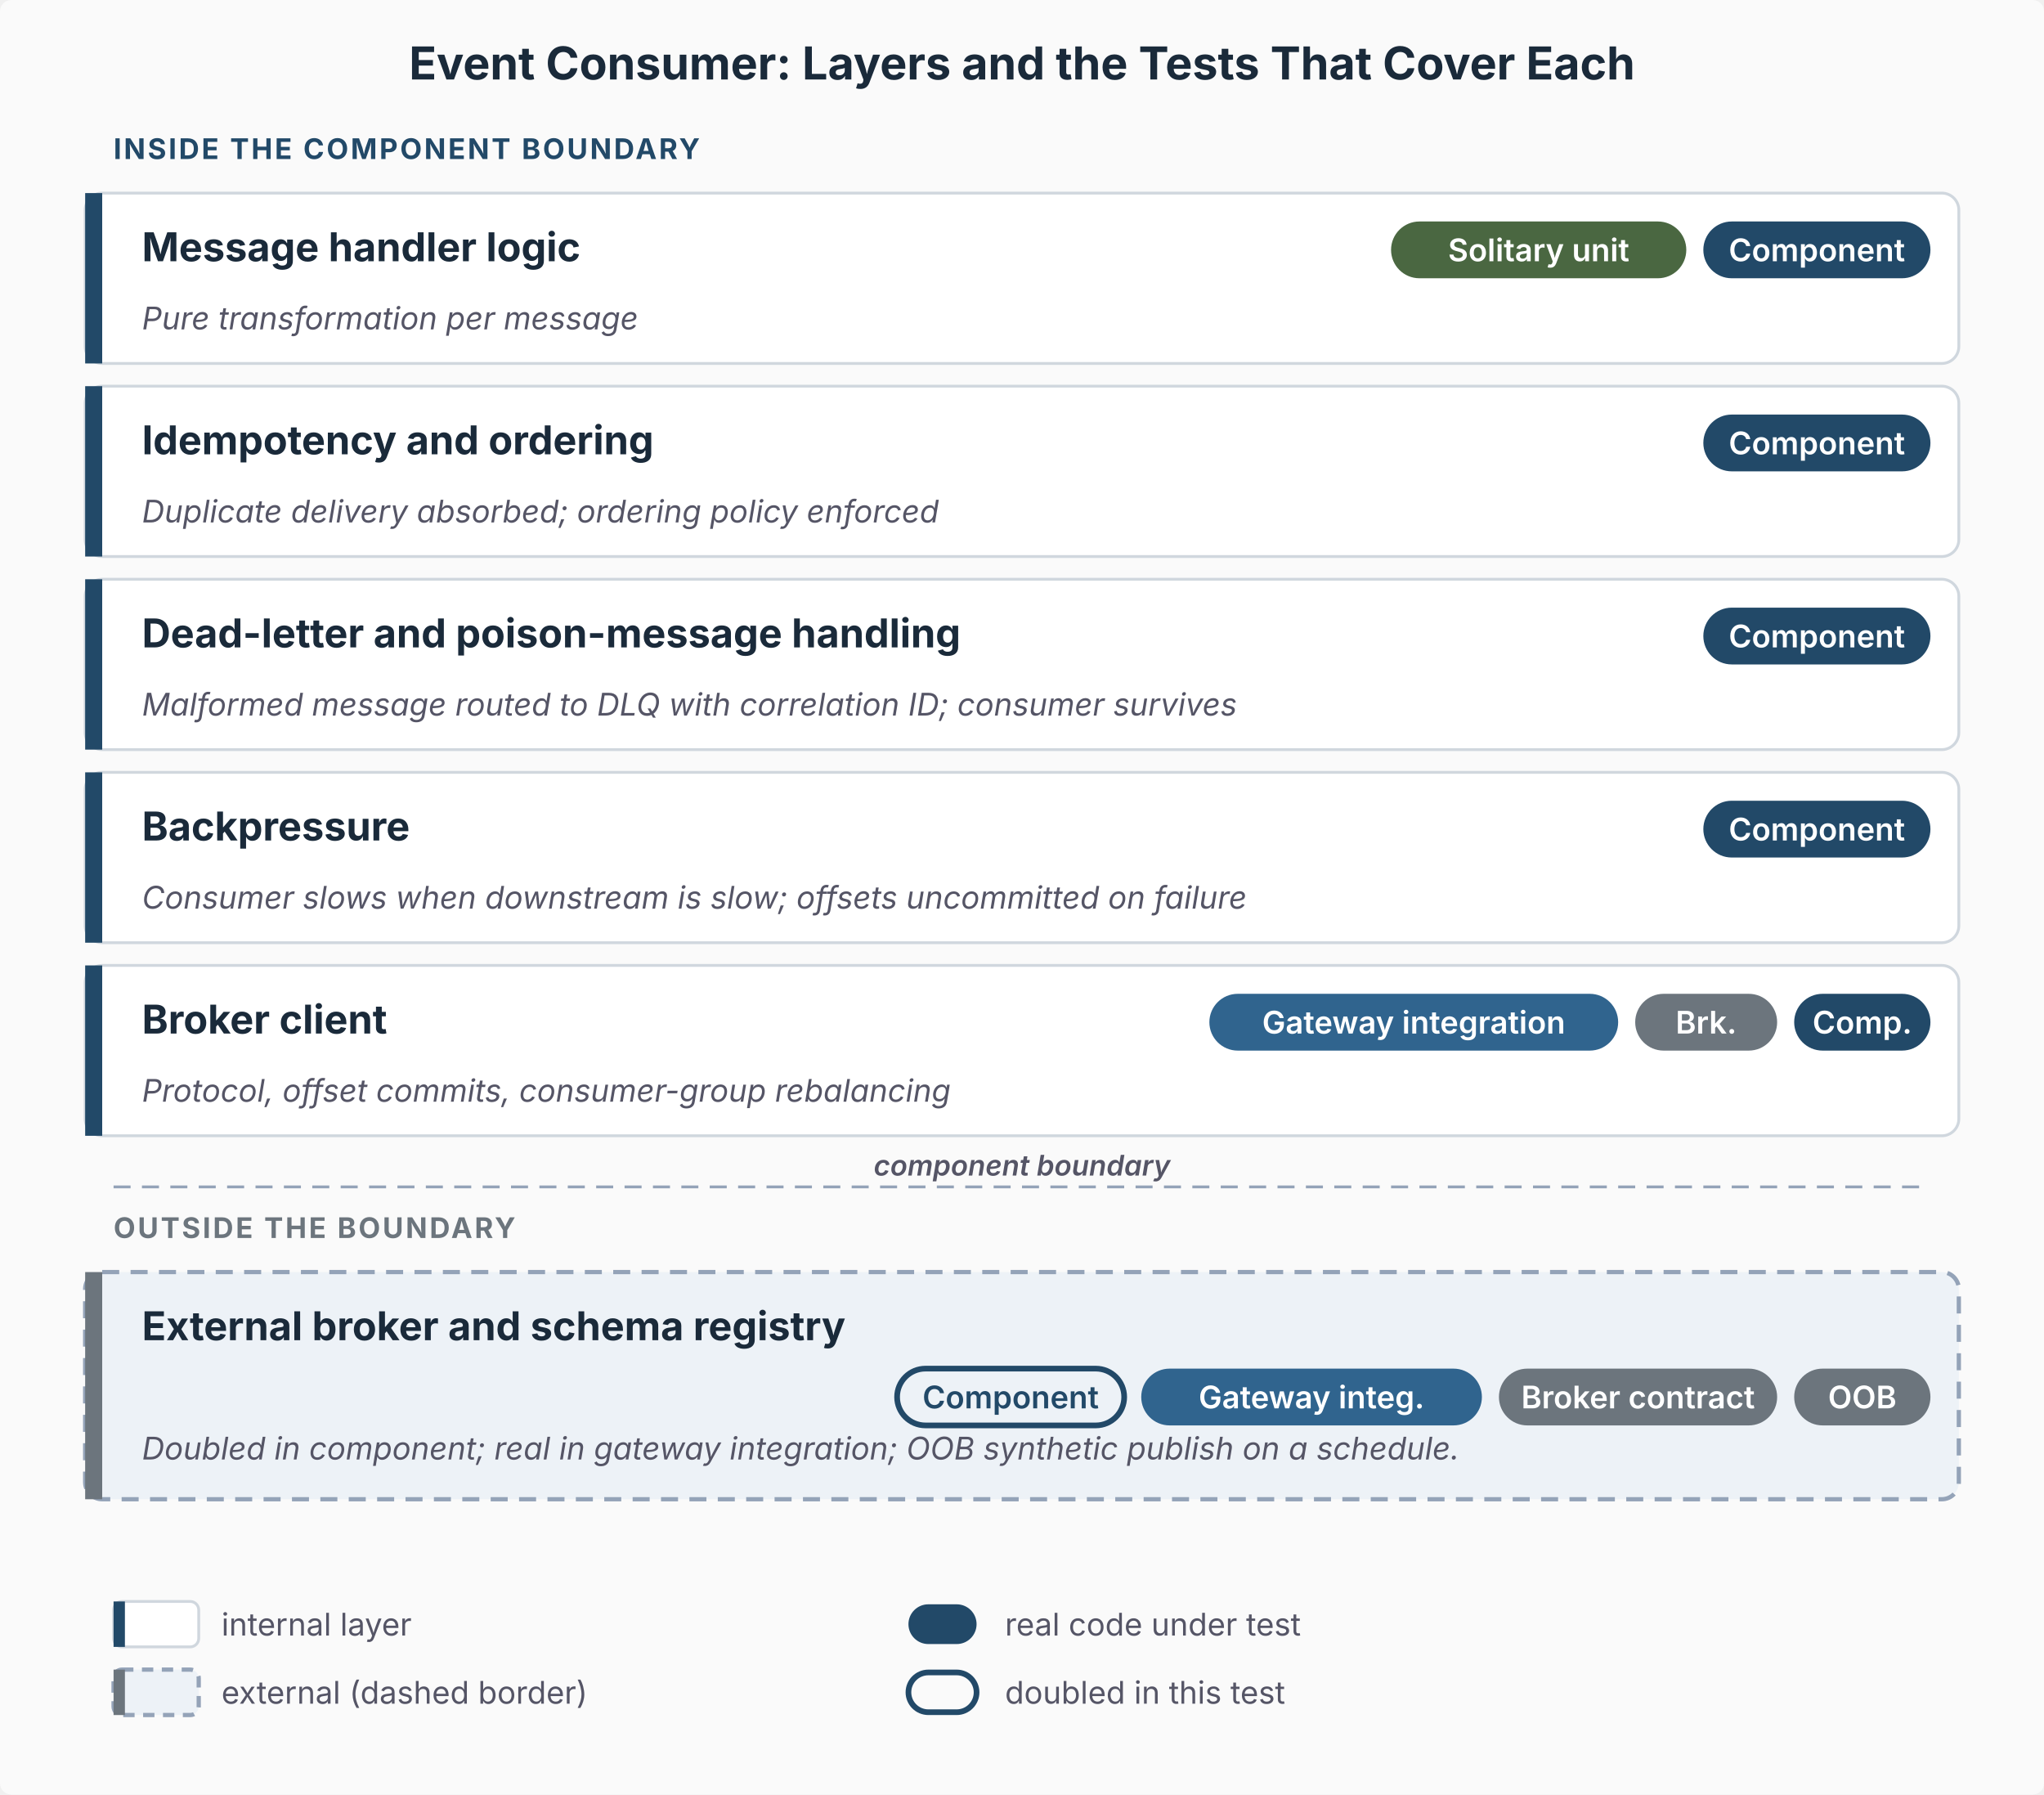
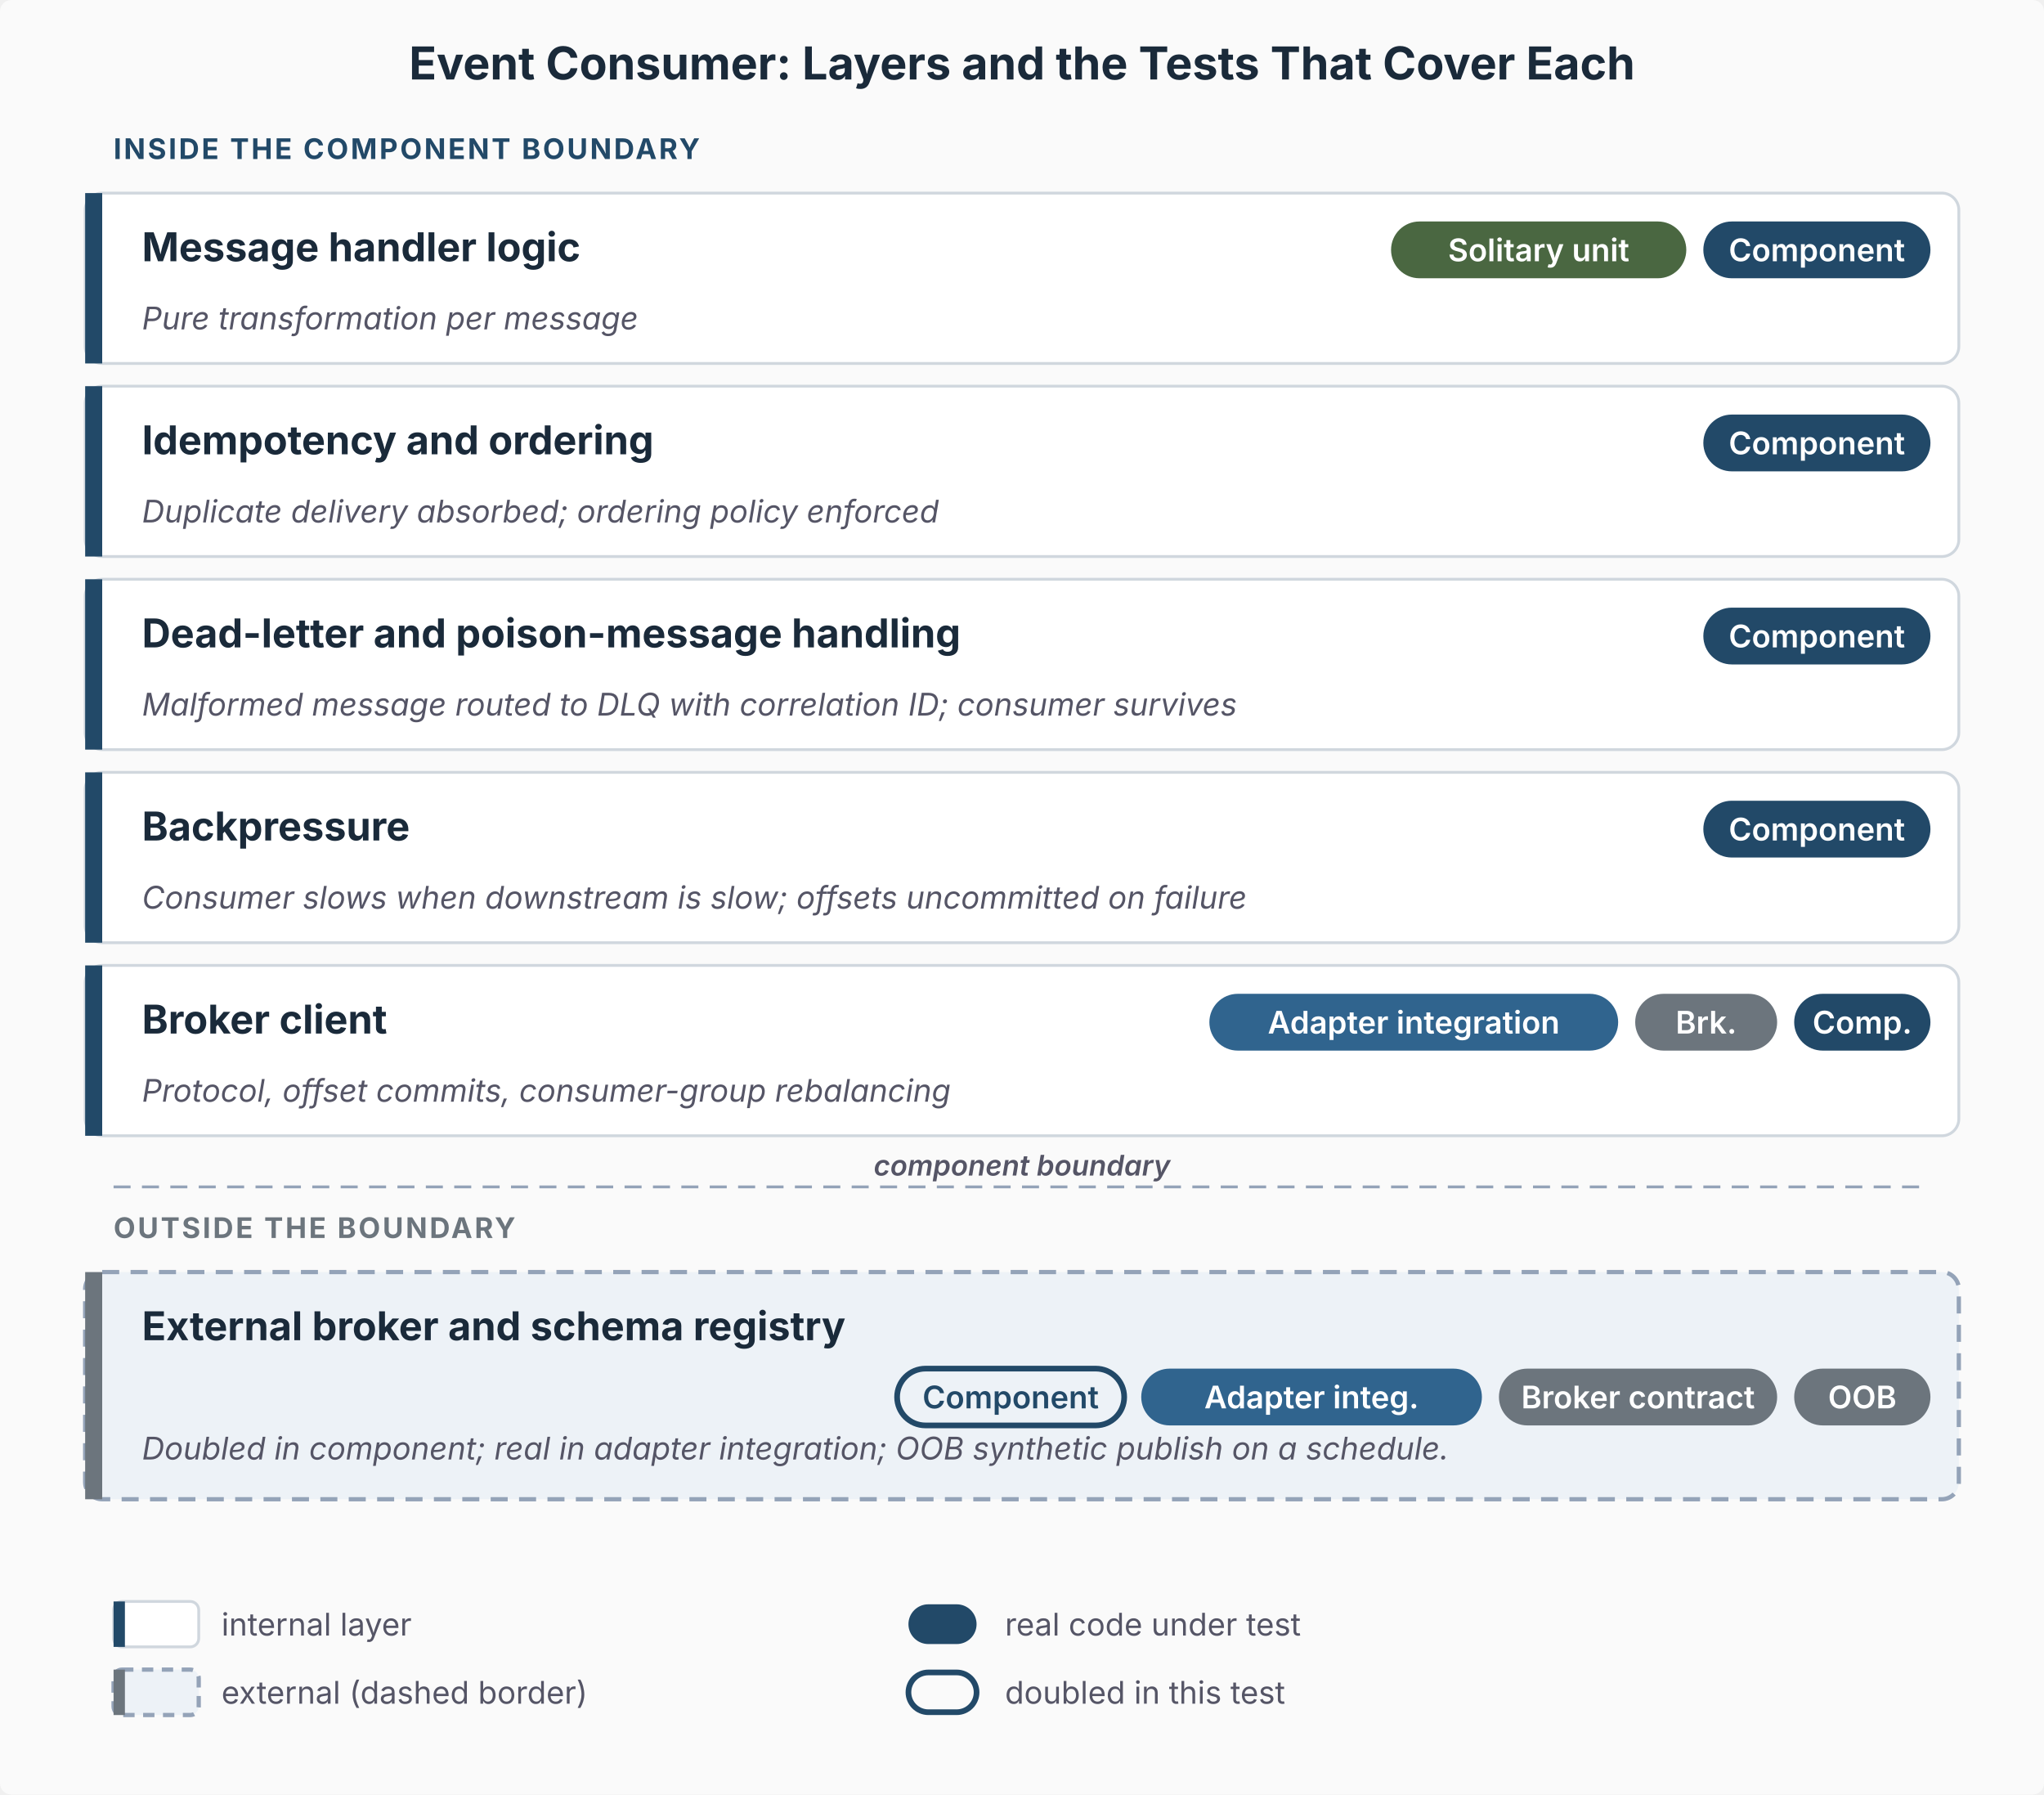
<svg xmlns="http://www.w3.org/2000/svg" viewBox="0 0 720 632" role="img" aria-labelledby="ecc-title ecc-desc" font-family="system-ui, -apple-system, sans-serif" font-size="13">
  <rect width="720" height="632" fill="#fafafa" rx="4" />
  <text x="360" y="28" text-anchor="middle" font-size="16" font-weight="bold" fill="#1a2a3a">
    Event Consumer: Layers and the Tests That Cover Each
  </text>
  <text x="40" y="56" font-size="10" font-weight="700" letter-spacing="0.08em" fill="#224968">
    INSIDE THE COMPONENT BOUNDARY
  </text>
  <rect x="30" y="68" width="660" height="60" rx="6" fill="#ffffff" stroke="#d0d7de" stroke-width="1" />
  <rect x="30" y="68" width="6" height="60" fill="#224968" />
  <text x="50" y="92" font-size="14" font-weight="700" fill="#1a2a3a">Message handler logic</text>
  <a href="/docs/testing/glossary/#solitary-unit-test" target="_top">
    <rect x="490" y="78" width="104" height="20" rx="10" fill="#4a6741" />
    <text x="542" y="92" text-anchor="middle" font-size="11" font-weight="600" fill="#fff">Solitary unit</text>
  </a>
  <a href="/docs/testing/glossary/#component-test" target="_top">
    <rect x="600" y="78" width="80" height="20" rx="10" fill="#224968" />
    <text x="640" y="92" text-anchor="middle" font-size="11" font-weight="600" fill="#fff">Component</text>
  </a>
  <text x="50" y="116" font-size="11" font-style="italic" fill="#556">Pure transformation per message</text>
  <rect x="30" y="136" width="660" height="60" rx="6" fill="#ffffff" stroke="#d0d7de" stroke-width="1" />
  <rect x="30" y="136" width="6" height="60" fill="#224968" />
  <text x="50" y="160" font-size="14" font-weight="700" fill="#1a2a3a">Idempotency and ordering</text>
  <a href="/docs/testing/glossary/#component-test" target="_top">
    <rect x="600" y="146" width="80" height="20" rx="10" fill="#224968" />
    <text x="640" y="160" text-anchor="middle" font-size="11" font-weight="600" fill="#fff">Component</text>
  </a>
  <text x="50" y="184" font-size="11" font-style="italic" fill="#556">Duplicate delivery absorbed; ordering policy enforced</text>
  <rect x="30" y="204" width="660" height="60" rx="6" fill="#ffffff" stroke="#d0d7de" stroke-width="1" />
  <rect x="30" y="204" width="6" height="60" fill="#224968" />
  <text x="50" y="228" font-size="14" font-weight="700" fill="#1a2a3a">Dead-letter and poison-message handling</text>
  <a href="/docs/testing/glossary/#component-test" target="_top">
    <rect x="600" y="214" width="80" height="20" rx="10" fill="#224968" />
    <text x="640" y="228" text-anchor="middle" font-size="11" font-weight="600" fill="#fff">Component</text>
  </a>
  <text x="50" y="252" font-size="11" font-style="italic" fill="#556">Malformed message routed to DLQ with correlation ID; consumer survives</text>
  <rect x="30" y="272" width="660" height="60" rx="6" fill="#ffffff" stroke="#d0d7de" stroke-width="1" />
  <rect x="30" y="272" width="6" height="60" fill="#224968" />
  <text x="50" y="296" font-size="14" font-weight="700" fill="#1a2a3a">Backpressure</text>
  <a href="/docs/testing/glossary/#component-test" target="_top">
    <rect x="600" y="282" width="80" height="20" rx="10" fill="#224968" />
    <text x="640" y="296" text-anchor="middle" font-size="11" font-weight="600" fill="#fff">Component</text>
  </a>
  <text x="50" y="320" font-size="11" font-style="italic" fill="#556">Consumer slows when downstream is slow; offsets uncommitted on failure</text>
  <rect x="30" y="340" width="660" height="60" rx="6" fill="#ffffff" stroke="#d0d7de" stroke-width="1" />
  <rect x="30" y="340" width="6" height="60" fill="#224968" />
  <text x="50" y="364" font-size="14" font-weight="700" fill="#1a2a3a">Broker client</text>
-   <a href="/docs/testing/glossary/#gateway-integration-test" target="_top">
+   <a href="/docs/testing/glossary/#adapter-integration-test" target="_top">
    <rect x="426" y="350" width="144" height="20" rx="10" fill="#30648e" />
-     <text x="498" y="364" text-anchor="middle" font-size="11" font-weight="600" fill="#fff">Gateway integration</text>
+     <text x="498" y="364" text-anchor="middle" font-size="11" font-weight="600" fill="#fff">Adapter integration</text>
  </a>
  <a href="/docs/testing/glossary/#contract-test" target="_top">
    <rect x="576" y="350" width="50" height="20" rx="10" fill="#6c757d" />
    <text x="601" y="364" text-anchor="middle" font-size="11" font-weight="600" fill="#fff">Brk.</text>
  </a>
  <a href="/docs/testing/glossary/#component-test" target="_top">
    <rect x="632" y="350" width="48" height="20" rx="10" fill="#224968" />
    <text x="656" y="364" text-anchor="middle" font-size="11" font-weight="600" fill="#fff">Comp.</text>
  </a>
  <text x="50" y="388" font-size="11" font-style="italic" fill="#556">Protocol, offset commits, consumer-group rebalancing</text>
  <line x1="40" y1="418" x2="680" y2="418" stroke="#94a3b8" stroke-width="1" stroke-dasharray="6,4" />
  <text x="360" y="414" text-anchor="middle" font-size="10" fill="#556" font-weight="600" font-style="italic">component boundary</text>
  <text x="40" y="436" font-size="10" font-weight="700" letter-spacing="0.08em" fill="#6c757d">
    OUTSIDE THE BOUNDARY
  </text>
  <rect x="30" y="448" width="660" height="80" rx="6" fill="#edf2f7" stroke="#94a3b8" stroke-width="1.5" stroke-dasharray="6,4" />
  <rect x="30" y="448" width="6" height="80" fill="#6c757d" />
  <text x="50" y="472" font-size="14" font-weight="700" fill="#1a2a3a">External broker and schema registry</text>
  <a href="/docs/testing/glossary/#component-test" target="_top">
    <rect x="316" y="482" width="80" height="20" rx="10" fill="none" stroke="#224968" stroke-width="2" />
    <text x="356" y="496" text-anchor="middle" font-size="11" font-weight="600" fill="#224968">Component</text>
  </a>
-   <a href="/docs/testing/glossary/#gateway-integration-test" target="_top">
+   <a href="/docs/testing/glossary/#adapter-integration-test" target="_top">
    <rect x="402" y="482" width="120" height="20" rx="10" fill="#30648e" />
-     <text x="462" y="496" text-anchor="middle" font-size="11" font-weight="600" fill="#fff">Gateway integ.</text>
+     <text x="462" y="496" text-anchor="middle" font-size="11" font-weight="600" fill="#fff">Adapter integ.</text>
  </a>
  <a href="/docs/testing/glossary/#contract-test" target="_top">
    <rect x="528" y="482" width="98" height="20" rx="10" fill="#6c757d" />
    <text x="577" y="496" text-anchor="middle" font-size="11" font-weight="600" fill="#fff">Broker contract</text>
  </a>
  <a href="/docs/testing/glossary/#out-of-band-test" target="_top">
    <rect x="632" y="482" width="48" height="20" rx="10" fill="#6c757d" />
    <text x="656" y="496" text-anchor="middle" font-size="11" font-weight="600" fill="#fff">OOB</text>
  </a>
-   <text x="50" y="514" font-size="11" font-style="italic" fill="#556">Doubled in component; real in gateway integration; OOB synthetic publish on a schedule.</text>
+   <text x="50" y="514" font-size="11" font-style="italic" fill="#556">Doubled in component; real in adapter integration; OOB synthetic publish on a schedule.</text>
  <rect x="40" y="564" width="30" height="16" rx="3" fill="#ffffff" stroke="#d0d7de" stroke-width="1" />
  <rect x="40" y="564" width="4" height="16" fill="#224968" />
  <text x="78" y="576" font-size="11" fill="#556">internal layer</text>
  <rect x="320" y="565" width="24" height="14" rx="7" fill="#224968" />
  <text x="354" y="576" font-size="11" fill="#556">real code under test</text>
  <rect x="40" y="588" width="30" height="16" rx="3" fill="#edf2f7" stroke="#94a3b8" stroke-width="1.5" stroke-dasharray="4,3" />
  <rect x="40" y="588" width="4" height="16" fill="#6c757d" />
  <text x="78" y="600" font-size="11" fill="#556">external (dashed border)</text>
  <rect x="320" y="589" width="24" height="14" rx="7" fill="none" stroke="#224968" stroke-width="2" />
  <text x="354" y="600" font-size="11" fill="#556">doubled in this test</text>
</svg>
